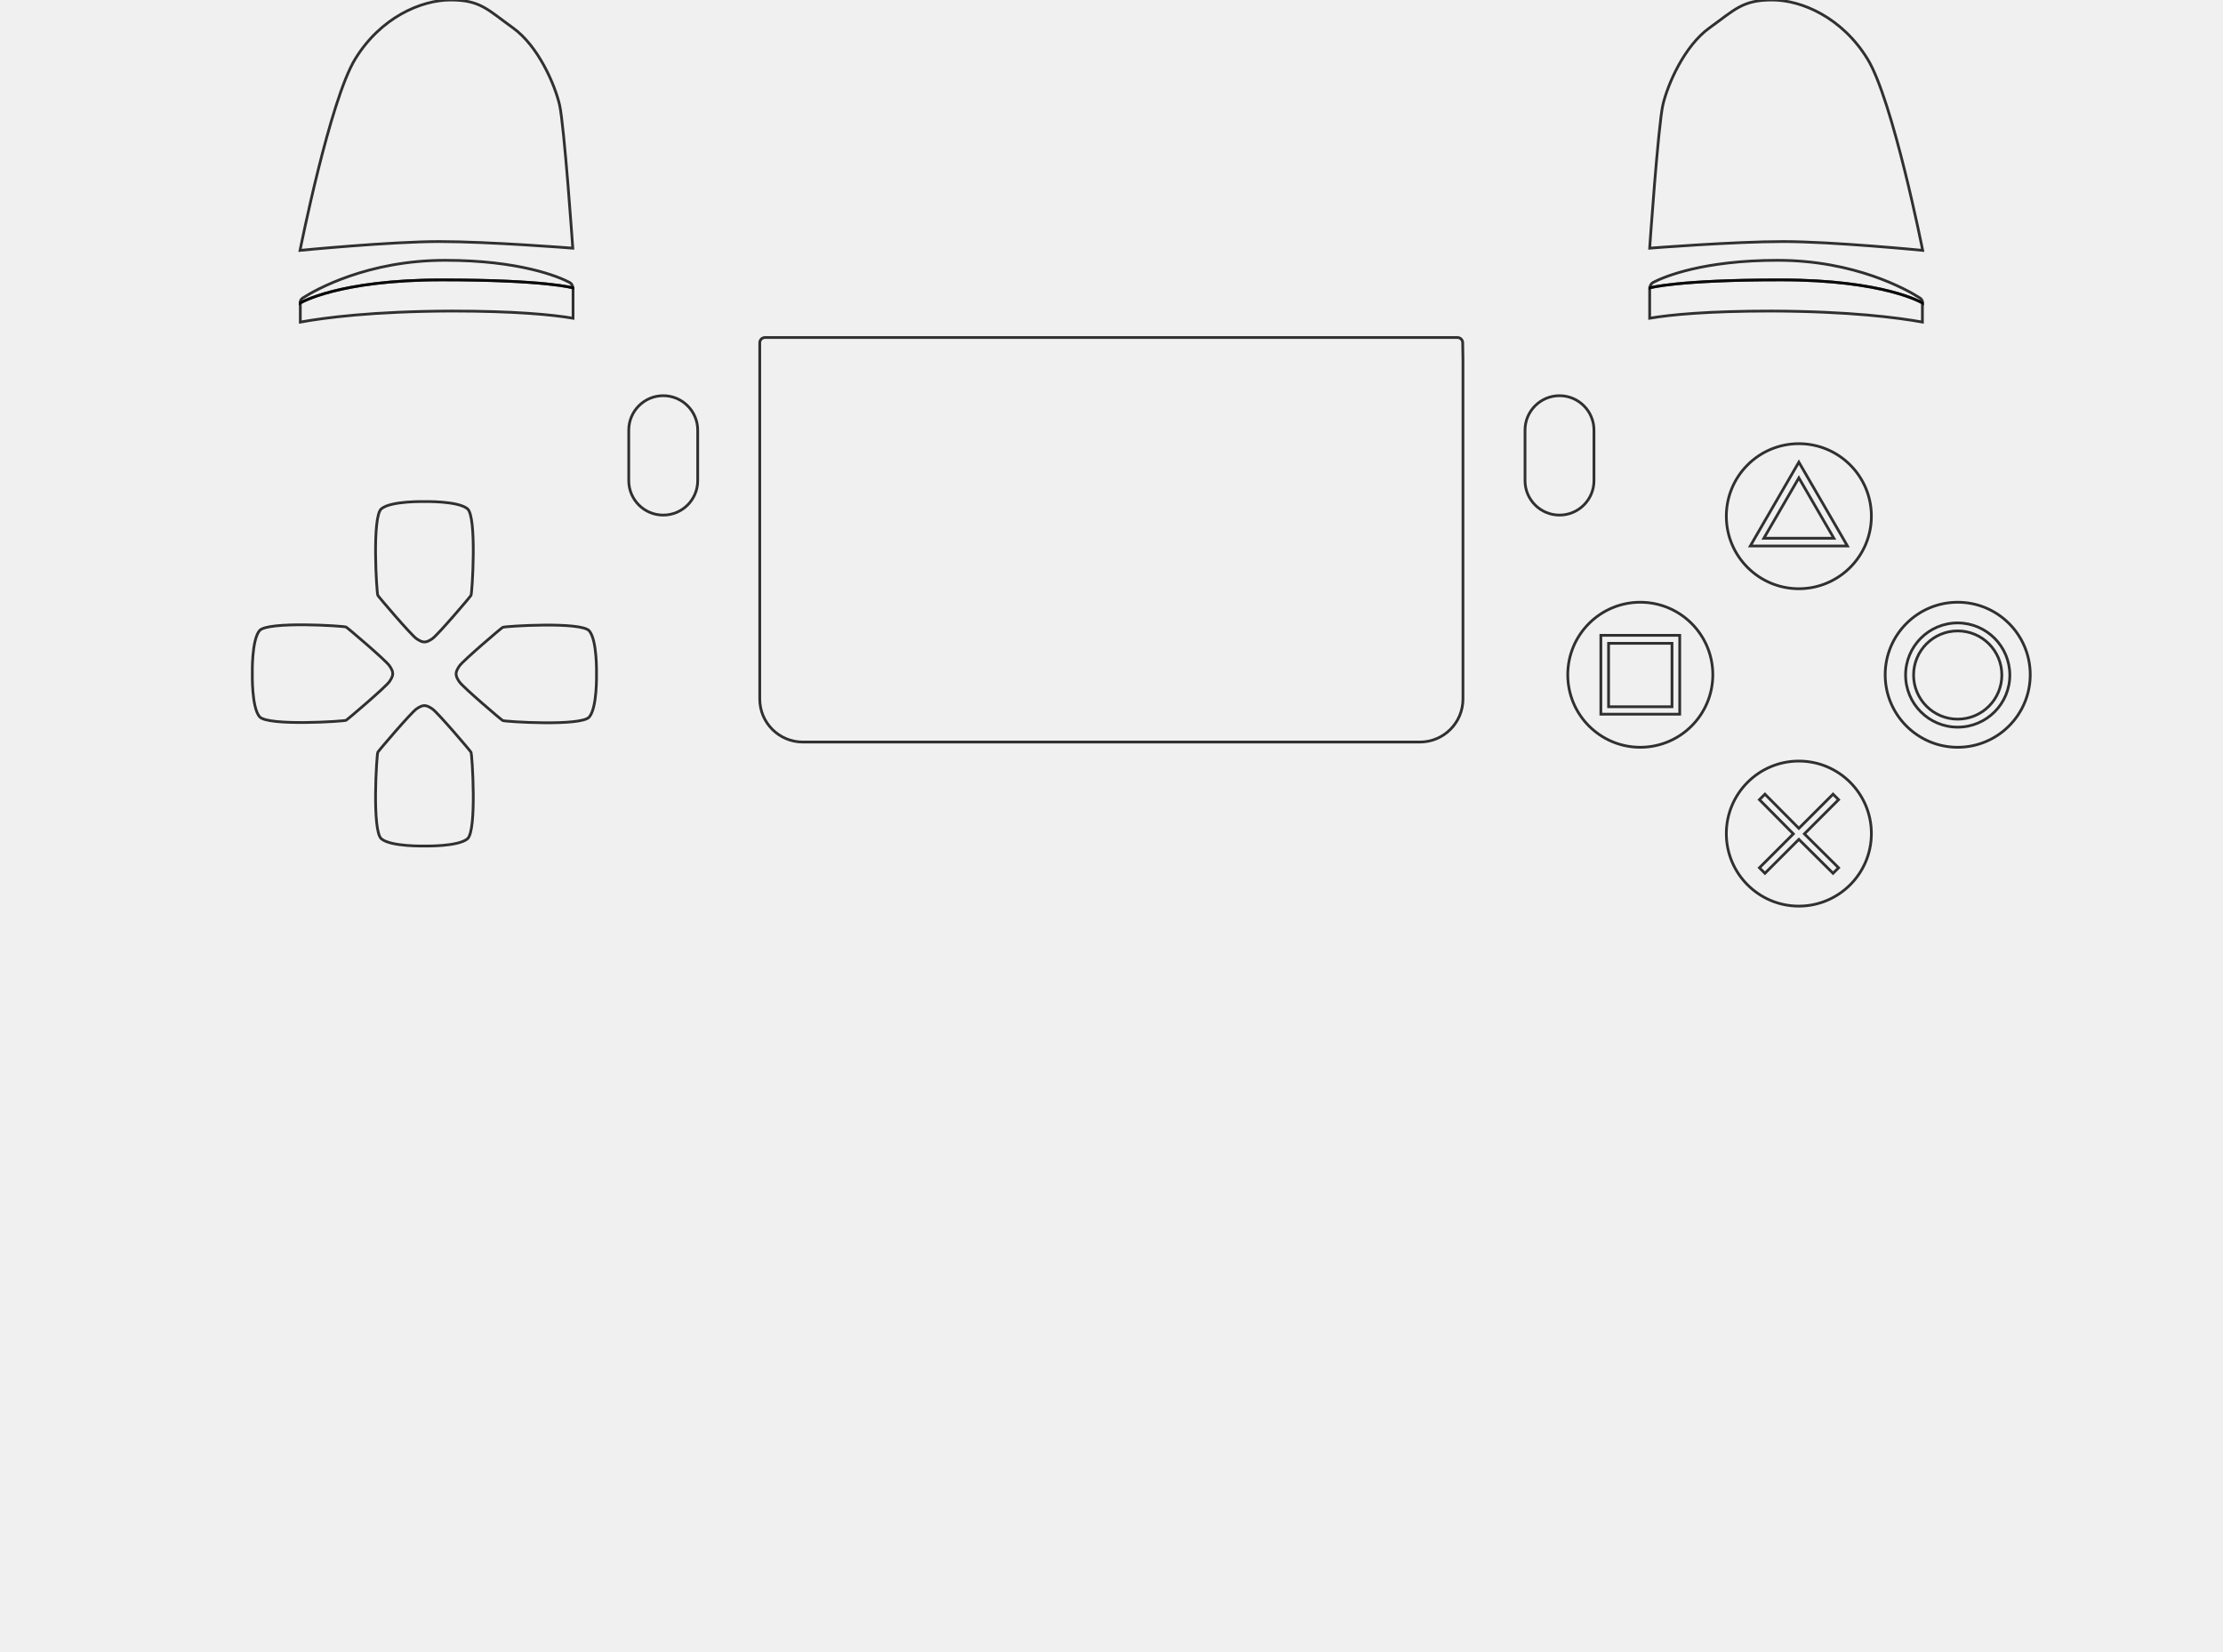
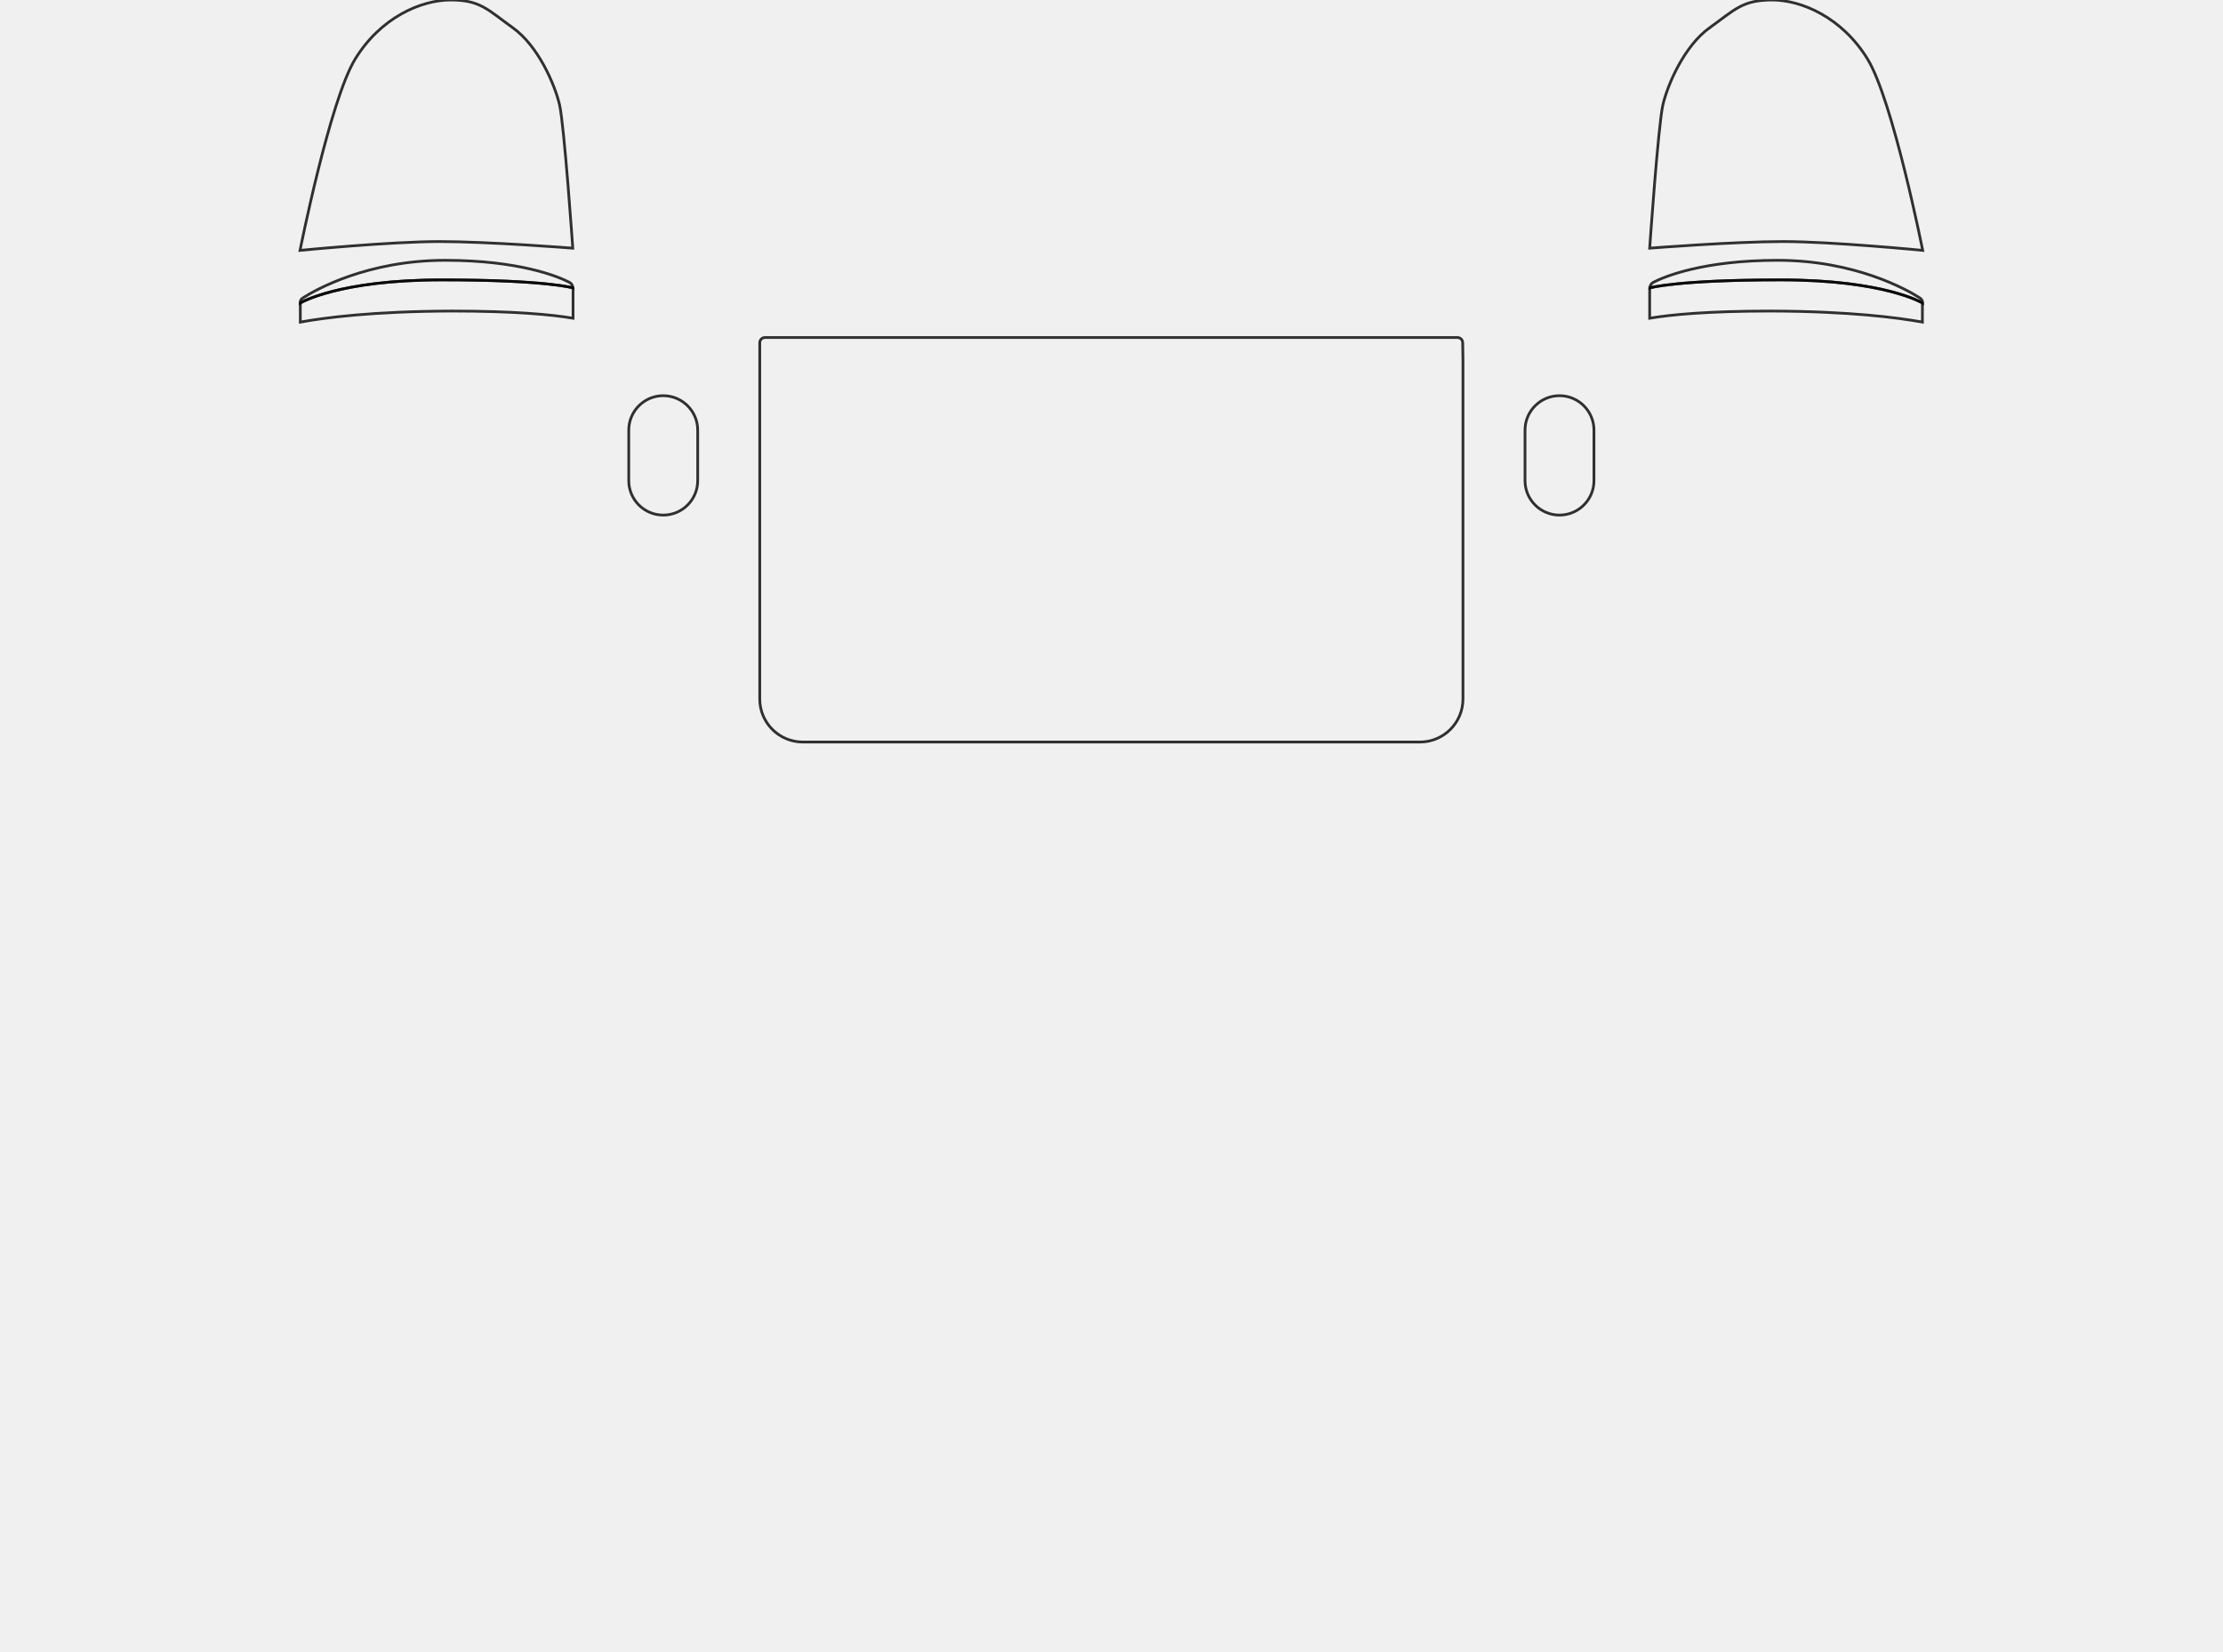
<svg xmlns="http://www.w3.org/2000/svg" id="Layer_1" data-name="Layer 1" width="806.1" height="598.97" viewBox="0 0 806.1 598.97" version="1.1">
  <defs id="defs491">
    <style id="style394">
      .cls-1 {
        fill: none;
      }

      .cls-2 {
        fill: #b3b3b3;
      }

      .cls-3 {
        fill: #0d0e13;
      }

      .cls-4 {
        opacity: 0.06;
      }

      .cls-5 {
        fill: #fff;
      }

      .cls-6 {
        fill: #13161f;
      }

      .cls-7 {
        fill: #0f1015;
      }

      .cls-8 {
        fill: #121212;
      }

      .cls-9 {
        fill: #080808;
      }

      .cls-10 {
        fill: #1f1f1f;
      }

      .cls-11 {
        fill: #e6e6e6;
        opacity: 0.1;
      }

      .cls-11, .cls-12, .cls-13, .cls-14, .cls-17 {
        isolation: isolate;
      }

      .cls-12, .cls-14, .cls-29 {
        opacity: 0.08;
      }

      .cls-12 {
        fill: url(#SVGID_4_);
      }

      .cls-13 {
        opacity: 0.22;
      }

      .cls-14 {
        fill: url(#SVGID_5_);
      }

      .cls-15 {
        fill: #10111a;
      }

      .cls-16 {
        fill: #1a1a1a;
      }

      .cls-17 {
        opacity: 0.25;
      }

      .cls-18 {
        opacity: 0.12;
      }

      .cls-19 {
        fill: #0b0b0f;
      }

      .cls-20 {
        fill: url(#SVGID_6_);
      }

      .cls-21 {
        fill: #0f0f0f;
      }

      .cls-22 {
        fill: #f66;
      }

      .cls-23 {
        fill: #7cb2e8;
      }

      .cls-24 {
        fill: #ff69f8;
      }

      .cls-25 {
        fill: #40e2a0;
      }

      .cls-26 {
        fill: #050505;
        stroke: #000;
        stroke-miterlimit: 10;
        stroke-width: 2px;
      }

      .cls-27 {
        fill: #f2f2f2;
      }

      .cls-28 {
        fill: #0a0a0a;
      }

      .cls-30 {
        fill: #ccc;
      }
    </style>
    <pattern id="SVGID_4_" data-name="SVGID 4 " width="40" height="103" patternTransform="translate(-10082.69 7243.51) rotate(16) scale(0.34)" patternUnits="userSpaceOnUse" viewBox="0 0 40 103">
      <rect class="cls-1" width="40" height="103" id="rect396" />
      <g id="g434">
        <polygon class="cls-1" points="0 0 40 0 40 103 0 103 0 0" id="polygon398" />
        <g id="g432">
          <polygon class="cls-1" points="0 0 40 0 40 103 0 103 0 0" id="polygon400" />
          <polygon points="34.5 231.8 37.5 231.8 37.5 77.3 34.5 77.3 34.5 231.8" id="polygon402" />
          <polygon points="26.5 231.8 29.5 231.8 29.5 77.3 26.5 77.3 26.5 231.8" id="polygon404" />
          <polygon points="18.5 231.8 21.5 231.8 21.5 77.3 18.5 77.3 18.5 231.8" id="polygon406" />
          <polygon points="10.5 231.8 13.5 231.8 13.5 77.3 10.5 77.3 10.5 231.8" id="polygon408" />
          <polygon points="2.5 231.8 5.5 231.8 5.5 77.3 2.5 77.3 2.5 231.8" id="polygon410" />
          <polygon points="34.5 128.8 37.5 128.8 37.5 -25.7 34.5 -25.7 34.5 128.8" id="polygon412" />
          <polygon points="26.5 128.8 29.5 128.8 29.5 -25.7 26.5 -25.7 26.5 128.8" id="polygon414" />
          <polygon points="18.5 128.8 21.5 128.8 21.5 -25.7 18.5 -25.7 18.5 128.8" id="polygon416" />
          <polygon points="10.5 128.8 13.5 128.8 13.5 -25.7 10.5 -25.7 10.5 128.8" id="polygon418" />
          <polygon points="2.5 128.8 5.5 128.8 5.5 -25.7 2.5 -25.7 2.5 128.8" id="polygon420" />
          <polygon points="34.5 25.8 37.5 25.8 37.5 -128.7 34.5 -128.7 34.5 25.8" id="polygon422" />
          <polygon points="26.5 25.8 29.5 25.8 29.5 -128.7 26.5 -128.7 26.5 25.8" id="polygon424" />
          <polygon points="18.5 25.8 21.5 25.8 21.5 -128.7 18.5 -128.7 18.5 25.8" id="polygon426" />
          <polygon points="10.5 25.8 13.5 25.8 13.5 -128.7 10.5 -128.7 10.5 25.8" id="polygon428" />
          <polygon points="2.5 25.8 5.5 25.8 5.5 -128.7 2.5 -128.7 2.5 25.8" id="polygon430" />
        </g>
      </g>
    </pattern>
    <pattern id="SVGID_5_" data-name="SVGID 5 " width="40" height="103" patternTransform="matrix(-0.33, 0.09, 0.09, 0.33, -21062.21, 7272.07)" patternUnits="userSpaceOnUse" viewBox="0 0 40 103">
      <rect class="cls-1" width="40" height="103" id="rect437" />
      <g id="g475">
        <polygon class="cls-1" points="0 0 40 0 40 103 0 103 0 0" id="polygon439" />
        <g id="g473">
          <polygon class="cls-1" points="0 0 40 0 40 103 0 103 0 0" id="polygon441" />
          <polygon points="34.5 231.8 37.5 231.8 37.5 77.3 34.5 77.3 34.5 231.8" id="polygon443" />
          <polygon points="26.5 231.8 29.5 231.8 29.5 77.3 26.5 77.3 26.5 231.8" id="polygon445" />
          <polygon points="18.5 231.8 21.5 231.8 21.5 77.3 18.5 77.3 18.5 231.8" id="polygon447" />
          <polygon points="10.5 231.8 13.5 231.8 13.5 77.3 10.5 77.3 10.5 231.8" id="polygon449" />
          <polygon points="2.5 231.8 5.5 231.8 5.5 77.3 2.5 77.3 2.5 231.8" id="polygon451" />
          <polygon points="34.5 128.8 37.5 128.8 37.5 -25.7 34.5 -25.7 34.5 128.8" id="polygon453" />
          <polygon points="26.5 128.8 29.5 128.8 29.5 -25.7 26.5 -25.7 26.5 128.8" id="polygon455" />
          <polygon points="18.5 128.8 21.5 128.8 21.5 -25.7 18.5 -25.7 18.5 128.8" id="polygon457" />
          <polygon points="10.5 128.8 13.5 128.8 13.5 -25.7 10.5 -25.7 10.5 128.8" id="polygon459" />
          <polygon points="2.5 128.8 5.5 128.8 5.5 -25.7 2.5 -25.7 2.5 128.8" id="polygon461" />
          <polygon points="34.5 25.8 37.5 25.8 37.5 -128.7 34.5 -128.7 34.5 25.8" id="polygon463" />
          <polygon points="26.5 25.8 29.5 25.8 29.5 -128.7 26.5 -128.7 26.5 25.8" id="polygon465" />
          <polygon points="18.5 25.8 21.5 25.8 21.5 -128.7 18.5 -128.7 18.5 25.8" id="polygon467" />
          <polygon points="10.5 25.8 13.5 25.8 13.5 -128.7 10.5 -128.7 10.5 25.8" id="polygon469" />
          <polygon points="2.5 25.8 5.5 25.8 5.5 -128.7 2.5 -128.7 2.5 25.8" id="polygon471" />
        </g>
      </g>
    </pattern>
    <pattern id="SVGID_6_" data-name="SVGID 6 " width="71" height="71" patternTransform="translate(-13881.41 2292.1) scale(0.1)" patternUnits="userSpaceOnUse" viewBox="0 0 71 71">
      <rect class="cls-1" width="71" height="71" id="rect478" />
      <g id="g488">
        <polygon class="cls-1" points="0 0 71 0 71 71 0 71 0 0" id="polygon480" />
        <g id="g486">
          <polygon class="cls-1" points="0 0 71 0 71 71 0 71 0 0" id="polygon482" />
          <path class="cls-2" d="M41.8,35.5a6.3,6.3,0,1,1-6.3-6.3A6.27,6.27,0,0,1,41.8,35.5Z" id="path484" />
        </g>
      </g>
    </pattern>
  </defs>
  <g id="g583" style="stroke:#000000;fill:none;fill-opacity:0.8;stroke-opacity:0.8">
    <g id="g549" style="stroke:#000000;fill:none;fill-opacity:0.8;stroke-opacity:0.8">
      <path class="cls-15" d="M240.5,143.5A12.5,12.5,0,0,0,228,156v18.3a12.5,12.5,0,0,0,25,0V156A12.5,12.5,0,0,0,240.5,143.5Z" transform="translate(0 0)" id="path547" style="stroke:#000000;fill:none;fill-opacity:0.8;stroke-opacity:0.8" />
    </g>
    <g id="g555" style="stroke:#000000;fill:none;fill-opacity:0.8;stroke-opacity:0.8">
      <path class="cls-15" d="M565.5,143.5A12.5,12.5,0,0,0,553,156v18.3a12.5,12.5,0,0,0,25,0V156A12.5,12.5,0,0,0,565.5,143.5Z" transform="translate(0 0)" id="path553" style="stroke:#000000;fill:none;fill-opacity:0.8;stroke-opacity:0.8" />
    </g>
-     <g id="g581" style="stroke:#000000;fill:none;fill-opacity:0.8;stroke-opacity:0.8">
-       <g id="g561" style="stroke:#000000;fill:none;fill-opacity:0.8;stroke-opacity:0.8">
-         <path class="cls-16" d="M141.2,247.2c1.4-2,1.2-2.9,1.2-2.9s.2-.9-1.2-2.9-15-13.6-15.7-14-28.5-2.2-31.4,1.3-2.6,15.6-2.6,15.6-.3,12.1,2.6,15.6,30.7,1.7,31.4,1.3S139.8,249.2,141.2,247.2Z" transform="translate(0 0)" id="path557" style="stroke:#000000;fill:none;fill-opacity:0.8;stroke-opacity:0.8" />
-       </g>
-       <g id="g567" style="stroke:#000000;fill:none;fill-opacity:0.8;stroke-opacity:0.8">
-         <path class="cls-16" d="M151,231.6c2,1.4,2.9,1.2,2.9,1.2s.9.2,2.9-1.2,13.6-15,14-15.7,2.2-28.5-1.3-31.4-15.6-2.6-15.6-2.6-12.1-.3-15.6,2.6-1.7,30.7-1.3,31.4S149,230.2,151,231.6Z" transform="translate(0 0)" id="path563" style="stroke:#000000;fill:none;fill-opacity:0.8;stroke-opacity:0.8" />
-       </g>
-       <g id="g573" style="stroke:#000000;fill:none;fill-opacity:0.8;stroke-opacity:0.8">
-         <path class="cls-16" d="M213.7,228.8c-2.9-3.5-30.7-1.7-31.4-1.3s-14.3,12-15.7,14-1.2,2.9-1.2,2.9-.2.9,1.2,2.9,15,13.6,15.7,14,28.5,2.2,31.4-1.3,2.6-15.6,2.6-15.6S216.6,232.3,213.7,228.8Z" transform="translate(0 0)" id="path569" style="stroke:#000000;fill:none;fill-opacity:0.8;stroke-opacity:0.8" />
-       </g>
-       <g id="g579" style="stroke:#000000;fill:none;fill-opacity:0.8;stroke-opacity:0.8">
-         <path class="cls-16" d="M156.8,257.1c-2-1.4-2.9-1.2-2.9-1.2s-.9-.2-2.9,1.2-13.6,15-14,15.7-2.2,28.5,1.3,31.4,15.6,2.6,15.6,2.6,12.1.3,15.6-2.6,1.7-30.7,1.3-31.4S158.8,258.5,156.8,257.1Z" transform="translate(0 0)" id="path575" style="stroke:#000000;fill:none;fill-opacity:0.8;stroke-opacity:0.8" />
-       </g>
-     </g>
  </g>
  <g id="g653" style="stroke:#000000;fill:none;fill-opacity:0.8;stroke-opacity:0.8">
    <path class="cls-9" d="M530.4,124.3a1.9,1.9,0,0,0-1.9-1.9H277.4a1.9,1.9,0,0,0-1.9,1.9V253.5a15.62,15.62,0,0,0,15.6,15.6H514.9a15.62,15.62,0,0,0,15.6-15.6V130.4Z" transform="translate(0 0)" id="path647" style="stroke:#000000;fill:none;fill-opacity:0.8;stroke-opacity:0.8" />
-   </g>
-   <g id="g695" style="stroke:#000000;fill:none;fill-opacity:0.8;stroke-opacity:0.8">
-     <g id="g663" style="stroke:#000000;fill:none;fill-opacity:0.8;stroke-opacity:0.8">
-       <g id="g659" style="stroke:#000000;fill:none;fill-opacity:0.8;stroke-opacity:0.8">
-         <path class="cls-16" d="M709.9,271a26.3,26.3,0,1,1,26.3-26.3A26.33,26.33,0,0,1,709.9,271Z" id="path655" transform="translate(0 0)" style="stroke:#000000;fill:none;fill-opacity:0.8;stroke-opacity:0.8" />
-       </g>
-       <path class="cls-22" d="M709.9,225.9a18.9,18.9,0,1,0,18.9,18.9A18.95,18.95,0,0,0,709.9,225.9Zm0,34.9a16,16,0,1,1,16-16A16,16,0,0,1,709.9,260.8Z" transform="translate(0 0)" id="path661" style="stroke:#000000;fill:none;fill-opacity:0.8;stroke-opacity:0.8" />
-     </g>
-     <g id="g673" style="stroke:#000000;fill:none;fill-opacity:0.8;stroke-opacity:0.8">
-       <g id="g669" style="stroke:#000000;fill:none;fill-opacity:0.8;stroke-opacity:0.8">
-         <path class="cls-16" d="M652.3,328.6a26.3,26.3,0,1,1,26.3-26.3A26.33,26.33,0,0,1,652.3,328.6Z" transform="translate(0 0)" id="path665" style="stroke:#000000;fill:none;fill-opacity:0.8;stroke-opacity:0.8" />
-       </g>
-       <polygon class="cls-23" points="666.7 290 664.7 288 652.3 300.4 640 288 638 290 650.3 302.4 638 314.7 640 316.7 652.3 304.4 664.7 316.7 666.7 314.7 654.3 302.4 666.7 290" id="polygon671" style="stroke:#000000;fill:none;fill-opacity:0.8;stroke-opacity:0.8" />
-     </g>
-     <g id="g683" style="stroke:#000000;fill:none;fill-opacity:0.8;stroke-opacity:0.8">
-       <g id="g679" style="stroke:#000000;fill:none;fill-opacity:0.8;stroke-opacity:0.8">
-         <path class="cls-16" d="M594.8,271a26.3,26.3,0,1,1,26.3-26.3A26.33,26.33,0,0,1,594.8,271Z" id="path675" transform="translate(0 0)" style="stroke:#000000;fill:none;fill-opacity:0.8;stroke-opacity:0.8" />
-       </g>
-       <path class="cls-24" d="M606.3,230.4H580.5V259h28.6V230.4Zm0,25.9h-23v-23h23Z" id="path681" transform="translate(0 0)" style="stroke:#000000;fill:none;fill-opacity:0.8;stroke-opacity:0.8" />
-     </g>
-     <g id="g693" style="stroke:#000000;fill:none;fill-opacity:0.8;stroke-opacity:0.8">
-       <g id="g689" style="stroke:#000000;fill:none;fill-opacity:0.8;stroke-opacity:0.8">
-         <path class="cls-16" d="M652.3,213.5a26.3,26.3,0,1,1,26.3-26.3A26.33,26.33,0,0,1,652.3,213.5Z" transform="translate(0 0)" id="path685" style="stroke:#000000;fill:none;fill-opacity:0.8;stroke-opacity:0.8" />
-       </g>
-       <path class="cls-25" d="M668.3,195.2l-16-27.6-16,27.6-1.6,2.8h35.2Zm-16,0H639.6l12.7-21.9L665,195.2Z" transform="translate(0 0)" id="path691" style="stroke:#000000;fill:none;fill-opacity:0.8;stroke-opacity:0.8" />
-     </g>
  </g>
  <g id="g721" style="stroke:#000000;fill:none;fill-opacity:0.8;stroke-opacity:0.8">
    <g id="g713" style="stroke:#000000;fill:none;fill-opacity:0.8;stroke-opacity:0.8">
      <path class="cls-28" d="M697.2,109.9a2.14,2.14,0,0,0-1.1-1.9c-4.5-2.9-23.4-13.6-51.5-13.6-26.9,0-41.1,5.9-45.1,8a2.2,2.2,0,0,0-1.2,2s9.8-2.9,47.5-2.9S697.2,109.9,697.2,109.9Z" transform="translate(0 0)" id="path709" style="stroke:#000000;fill:none;fill-opacity:0.8;stroke-opacity:0.8" />
      <path class="cls-8" d="M697.1,116.8h0v-6.9s-13.7-8.4-51.4-8.4-47.5,2.9-47.5,2.9v11h0c7.7-1.3,21.2-2.6,44.1-2.6C670.8,112.9,688.2,115.2,697.1,116.8Z" transform="translate(0 0)" id="path711" style="stroke:#000000;fill:none;fill-opacity:0.8;stroke-opacity:0.8" />
    </g>
    <g id="g719" style="stroke:#000000;fill:none;fill-opacity:0.8;stroke-opacity:0.8">
      <path class="cls-28" d="M108.8,109.9a2.14,2.14,0,0,1,1.1-1.9c4.5-2.9,23.4-13.6,51.5-13.6,26.9,0,41.1,5.9,45.1,8a2.2,2.2,0,0,1,1.2,2s-9.8-2.9-47.5-2.9S108.8,109.9,108.8,109.9Z" transform="translate(0 0)" id="path715" style="stroke:#000000;fill:none;fill-opacity:0.8;stroke-opacity:0.8" />
      <path class="cls-8" d="M108.9,116.8h0v-6.9s13.7-8.4,51.4-8.4,47.5,2.9,47.5,2.9v11h0c-7.7-1.3-21.2-2.6-44.1-2.6C135.2,112.9,117.8,115.2,108.9,116.8Z" transform="translate(0 0)" id="path717" style="stroke:#000000;fill:none;fill-opacity:0.8;stroke-opacity:0.8" />
    </g>
  </g>
  <g id="g751" style="stroke:#000000;fill:none;fill-opacity:0.8;stroke-opacity:0.8">
    <g id="g735" style="stroke:#000000;fill:none;fill-opacity:0.8;stroke-opacity:0.8">
      <g id="g727" style="stroke:#000000;fill:none;fill-opacity:0.8;stroke-opacity:0.8">
        <path class="cls-8" d="M697.2,90.8s-32.7-3.2-50.6-3.2S598.2,90,598.2,90s3.1-44.7,4.8-52,7.7-21.3,16.9-27.9S631.8,0,642.6,0,668,6.4,677.2,21.4,697.2,90.8,697.2,90.8Z" transform="translate(0 0)" id="path723" style="stroke:#000000;fill:none;fill-opacity:0.8;stroke-opacity:0.8" />
      </g>
    </g>
    <g id="g749" style="stroke:#000000;fill:none;fill-opacity:0.8;stroke-opacity:0.8">
      <g id="g741" style="stroke:#000000;fill:none;fill-opacity:0.8;stroke-opacity:0.8">
        <path class="cls-8" d="M108.8,90.8s32.7-3.2,50.6-3.2S207.7,90,207.7,90s-3.1-44.7-4.8-52S195.2,16.7,186,10.1,174.2,0,163.4,0,138,6.4,128.8,21.4,108.8,90.8,108.8,90.8Z" transform="translate(0 0)" id="path737" style="stroke:#000000;fill:none;fill-opacity:0.8;stroke-opacity:0.8" />
      </g>
    </g>
  </g>
</svg>
